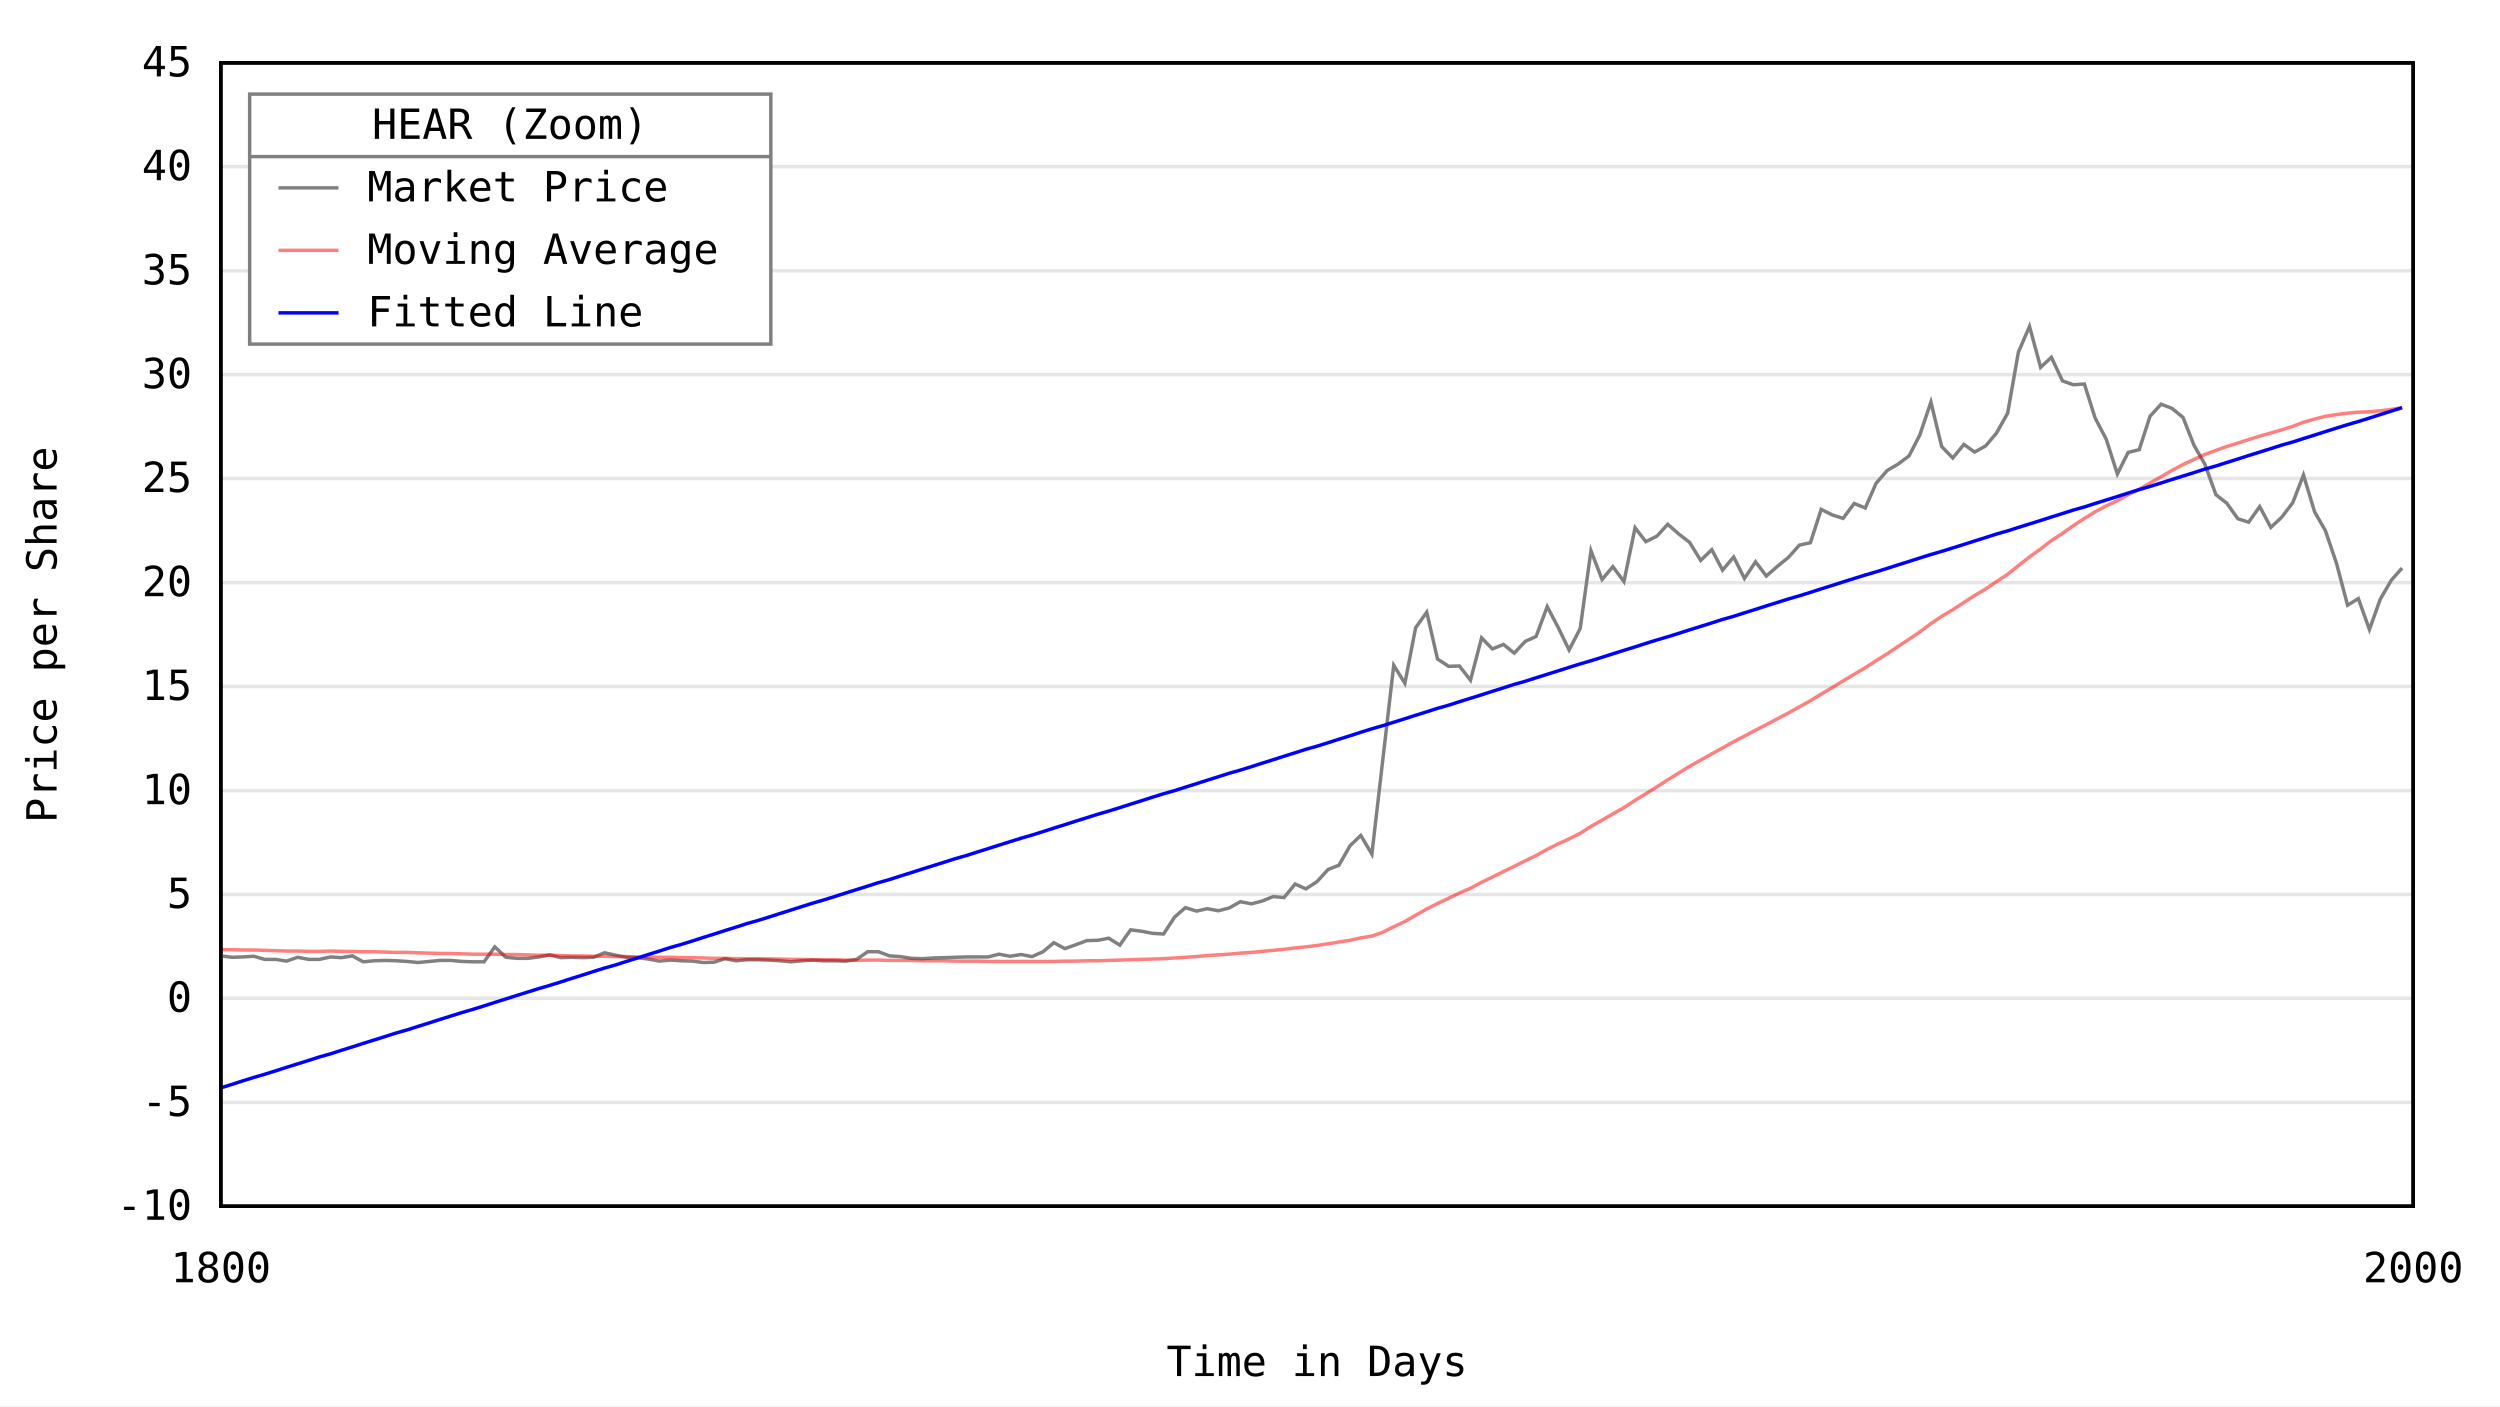
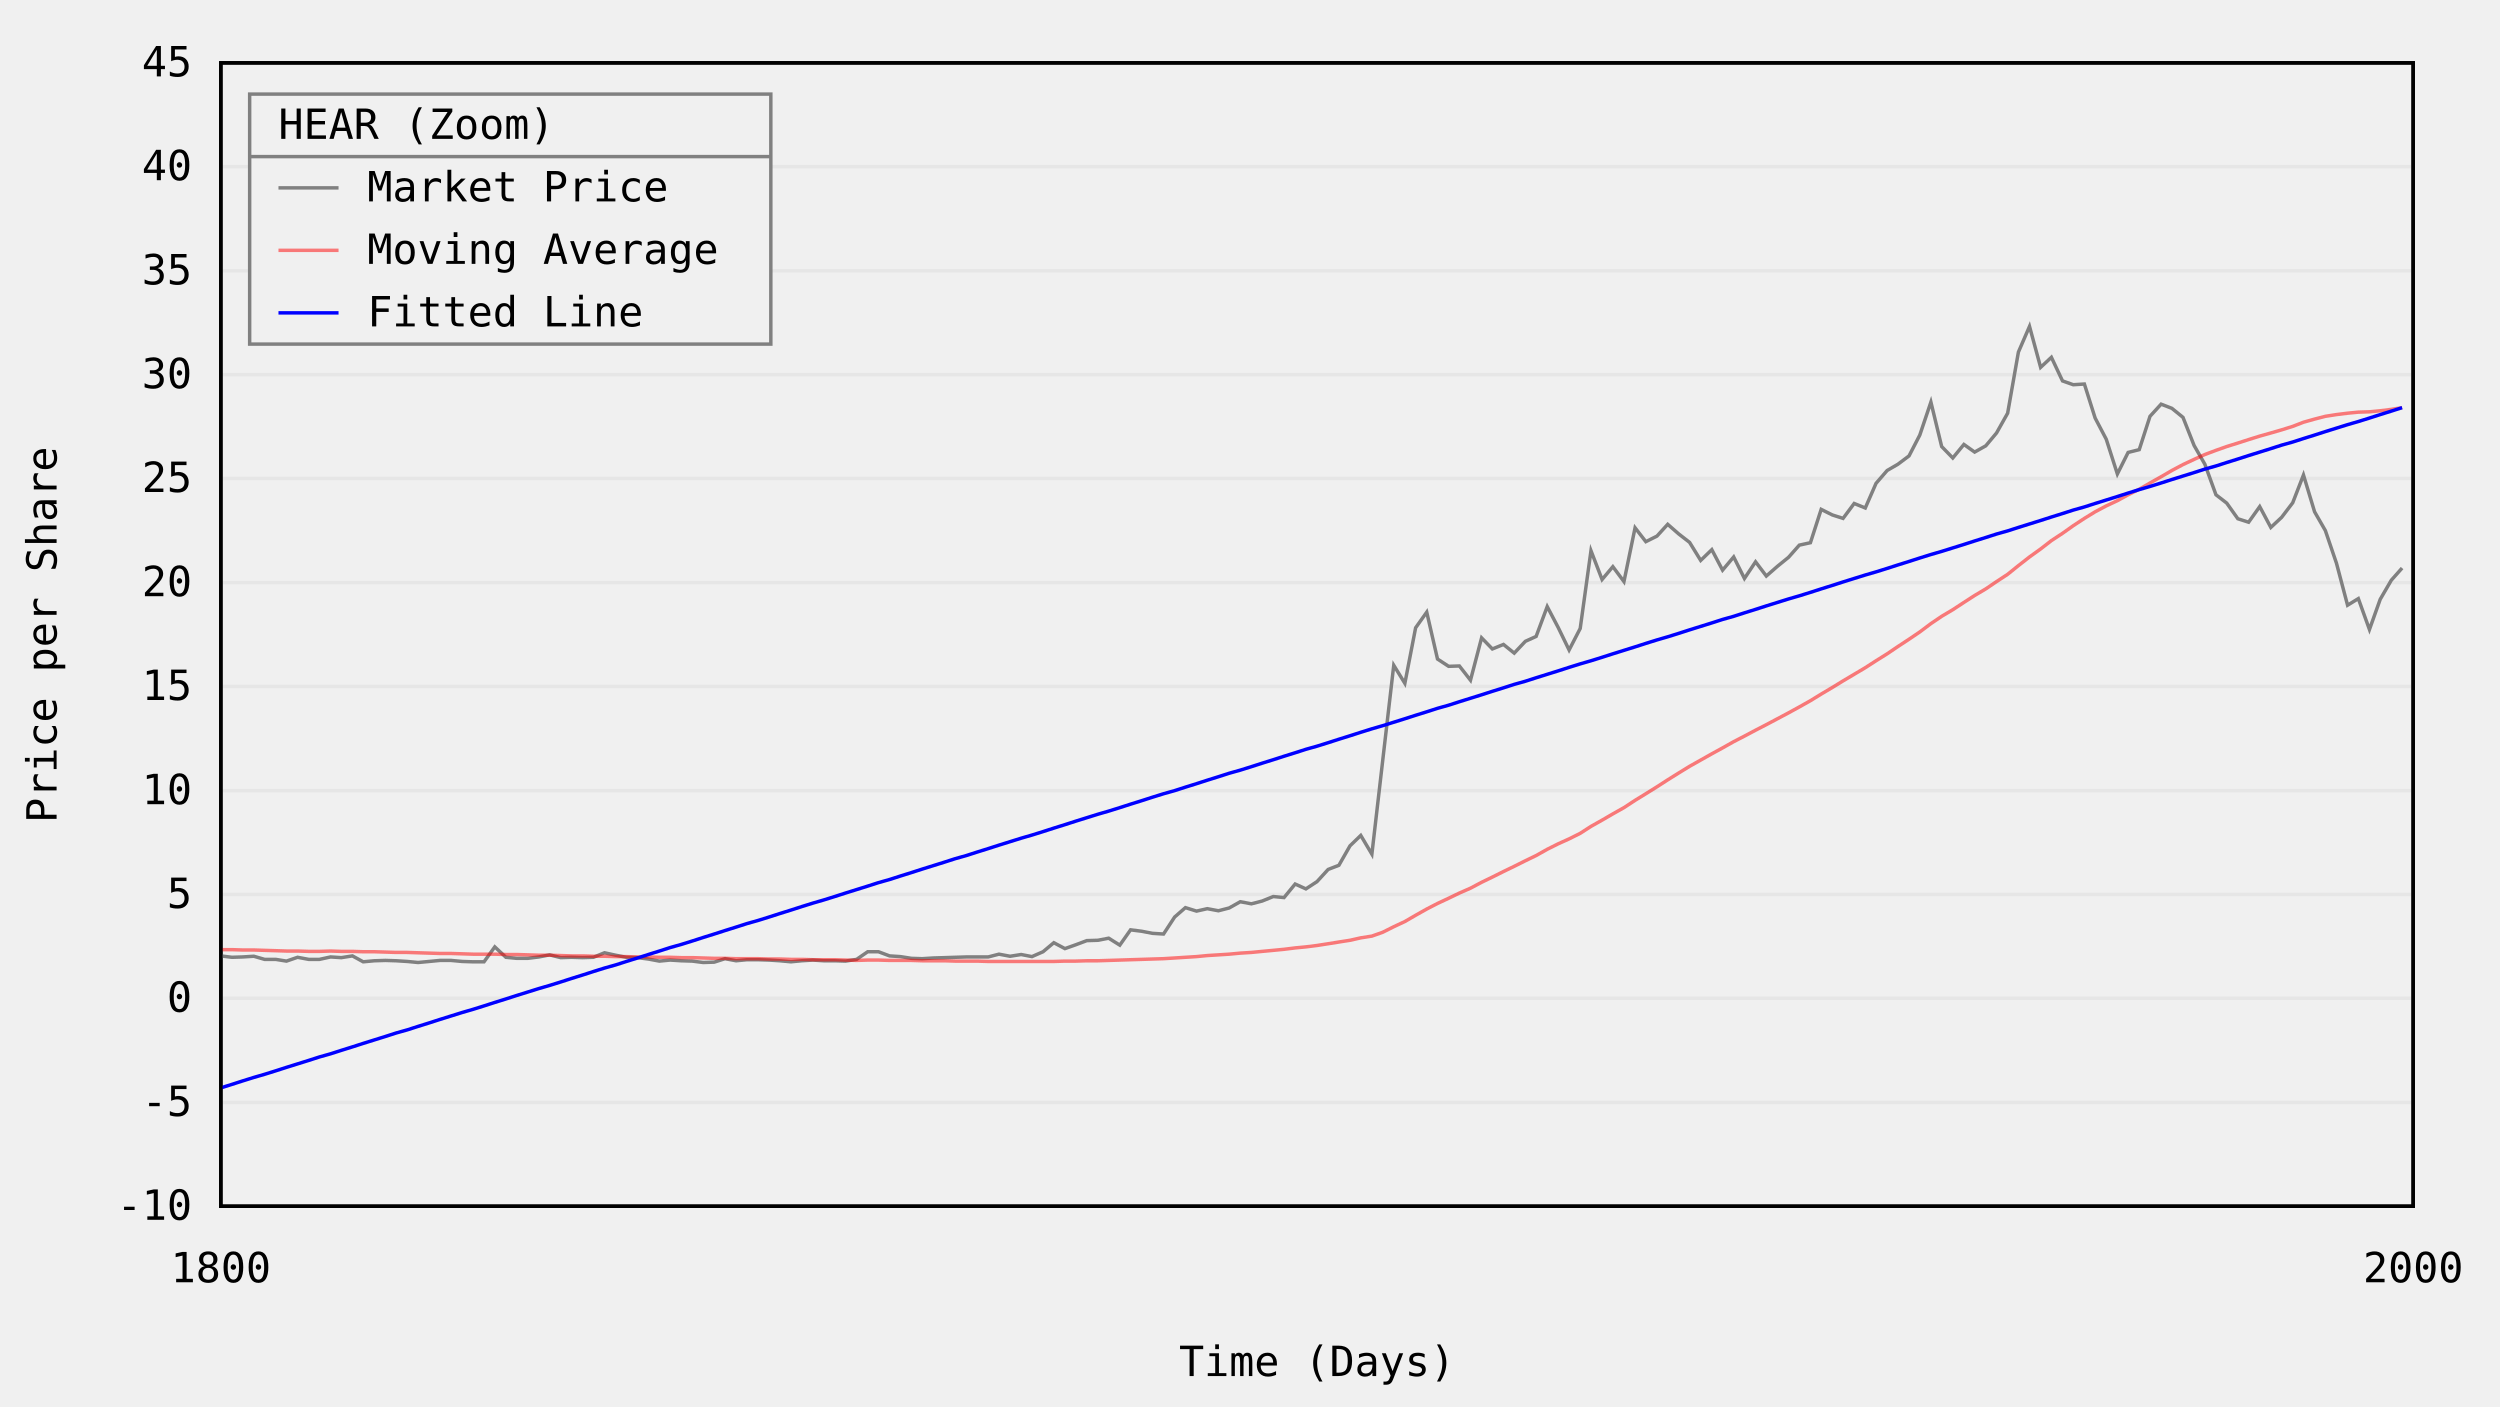
<svg xmlns="http://www.w3.org/2000/svg" xmlns:xlink="http://www.w3.org/1999/xlink" width="720" height="405" viewBox="0 0 720 405">
  <g id="gnuplot_canvas">
-     <rect x="0" y="0" width="720" height="405" fill="#ffffff" />
+     <rect x="0" y="0" width="720" height="405" fill="none" />
    <defs>
      <circle id="gpDot" r="0.5" stroke-width="0.5" stroke="currentColor" />
      <path id="gpPt0" stroke-width="0.222" stroke="currentColor" d="M-1,0 h2 M0,-1 v2" />
      <path id="gpPt1" stroke-width="0.222" stroke="currentColor" d="M-1,-1 L1,1 M1,-1 L-1,1" />
      <path id="gpPt2" stroke-width="0.222" stroke="currentColor" d="M-1,0 L1,0 M0,-1 L0,1 M-1,-1 L1,1 M-1,1 L1,-1" />
      <rect id="gpPt3" stroke-width="0.222" stroke="currentColor" x="-1" y="-1" width="2" height="2" />
      <rect id="gpPt4" stroke-width="0.222" stroke="currentColor" fill="currentColor" x="-1" y="-1" width="2" height="2" />
      <circle id="gpPt5" stroke-width="0.222" stroke="currentColor" cx="0" cy="0" r="1" />
      <use xlink:href="#gpPt5" id="gpPt6" fill="currentColor" stroke="none" />
      <path id="gpPt7" stroke-width="0.222" stroke="currentColor" d="M0,-1.33 L-1.33,0.67 L1.33,0.67 z" />
      <use xlink:href="#gpPt7" id="gpPt8" fill="currentColor" stroke="none" />
      <use xlink:href="#gpPt7" id="gpPt9" stroke="currentColor" transform="rotate(180)" />
      <use xlink:href="#gpPt9" id="gpPt10" fill="currentColor" stroke="none" />
      <use xlink:href="#gpPt3" id="gpPt11" stroke="currentColor" transform="rotate(45)" />
      <use xlink:href="#gpPt11" id="gpPt12" fill="currentColor" stroke="none" />
      <path id="gpPt13" stroke-width="0.222" stroke="currentColor" d="M0,1.330 L1.265,0.411 L0.782,-1.067 L-0.782,-1.076 L-1.265,0.411 z" />
      <use xlink:href="#gpPt13" id="gpPt14" fill="currentColor" stroke="none" />
      <filter id="textbox" filterUnits="objectBoundingBox" x="0" y="0" height="1" width="1">
-         <feFlood flood-color="#FFFFFF" flood-opacity="1" result="bgnd" />
+         <feFlood flood-color="white" flood-opacity="1" result="bgnd" />
        <feComposite in="SourceGraphic" in2="bgnd" operator="atop" />
      </filter>
      <filter id="greybox" filterUnits="objectBoundingBox" x="0" y="0" height="1" width="1">
        <feFlood flood-color="lightgrey" flood-opacity="1" result="grey" />
        <feComposite in="SourceGraphic" in2="grey" operator="atop" />
      </filter>
    </defs>
-     <g fill="none" color="#FFFFFF" stroke="currentColor" stroke-width="1.00" stroke-linecap="butt" stroke-linejoin="miter">
+     <g fill="none" color="white" stroke="currentColor" stroke-width="1.00" stroke-linecap="butt" stroke-linejoin="miter">
</g>
    <g fill="none" color="black" stroke="currentColor" stroke-width="1.00" stroke-linecap="butt" stroke-linejoin="miter">
</g>
    <g fill="none" color="black" stroke="currentColor" stroke-width="1.00" stroke-linecap="butt" stroke-linejoin="miter">
      <path stroke="rgb(230, 230, 230)" class="gridline" d="M63.6,347.4 L695.0,347.4  " />
    </g>
    <g fill="none" color="black" stroke="currentColor" stroke-width="1.00" stroke-linecap="butt" stroke-linejoin="miter">
      <path stroke="black" d="M63.6,347.4 M695.0,347.4  " />
-       <g transform="translate(55.3,351.3)" stroke="none" fill="black" font-family="Consolas, Monaco, monospace" font-size="12.00" text-anchor="end">
-         <text>
-           <tspan font-family="Consolas, Monaco, monospace">-10</tspan>
+       <g transform="translate(55.3,351.3)" stroke="none" fill="black" font-family="Consolas, Menlo, monospace" font-size="12.00" text-anchor="end">
+         <text>
+           <tspan font-family="Consolas, Menlo, monospace">-10</tspan>
        </text>
      </g>
    </g>
    <g fill="none" color="black" stroke="currentColor" stroke-width="1.00" stroke-linecap="butt" stroke-linejoin="miter">
</g>
    <g fill="none" color="black" stroke="currentColor" stroke-width="1.00" stroke-linecap="butt" stroke-linejoin="miter">
      <path stroke="rgb(230, 230, 230)" class="gridline" d="M63.6,317.5 L695.0,317.5  " />
    </g>
    <g fill="none" color="black" stroke="currentColor" stroke-width="1.00" stroke-linecap="butt" stroke-linejoin="miter">
      <path stroke="black" d="M63.6,317.5 M695.0,317.5  " />
-       <g transform="translate(55.3,321.4)" stroke="none" fill="black" font-family="Consolas, Monaco, monospace" font-size="12.00" text-anchor="end">
-         <text>
-           <tspan font-family="Consolas, Monaco, monospace">-5</tspan>
+       <g transform="translate(55.3,321.4)" stroke="none" fill="black" font-family="Consolas, Menlo, monospace" font-size="12.00" text-anchor="end">
+         <text>
+           <tspan font-family="Consolas, Menlo, monospace">-5</tspan>
        </text>
      </g>
    </g>
    <g fill="none" color="black" stroke="currentColor" stroke-width="1.00" stroke-linecap="butt" stroke-linejoin="miter">
</g>
    <g fill="none" color="black" stroke="currentColor" stroke-width="1.00" stroke-linecap="butt" stroke-linejoin="miter">
      <path stroke="rgb(230, 230, 230)" class="gridline" d="M63.6,287.5 L695.0,287.5  " />
    </g>
    <g fill="none" color="black" stroke="currentColor" stroke-width="1.00" stroke-linecap="butt" stroke-linejoin="miter">
      <path stroke="black" d="M63.6,287.5 M695.0,287.5  " />
-       <g transform="translate(55.3,291.4)" stroke="none" fill="black" font-family="Consolas, Monaco, monospace" font-size="12.00" text-anchor="end">
-         <text>
-           <tspan font-family="Consolas, Monaco, monospace">0</tspan>
+       <g transform="translate(55.3,291.4)" stroke="none" fill="black" font-family="Consolas, Menlo, monospace" font-size="12.00" text-anchor="end">
+         <text>
+           <tspan font-family="Consolas, Menlo, monospace">0</tspan>
        </text>
      </g>
    </g>
    <g fill="none" color="black" stroke="currentColor" stroke-width="1.00" stroke-linecap="butt" stroke-linejoin="miter">
</g>
    <g fill="none" color="black" stroke="currentColor" stroke-width="1.00" stroke-linecap="butt" stroke-linejoin="miter">
      <path stroke="rgb(230, 230, 230)" class="gridline" d="M63.6,257.6 L695.0,257.6  " />
    </g>
    <g fill="none" color="black" stroke="currentColor" stroke-width="1.00" stroke-linecap="butt" stroke-linejoin="miter">
      <path stroke="black" d="M63.6,257.6 M695.0,257.6  " />
-       <g transform="translate(55.3,261.5)" stroke="none" fill="black" font-family="Consolas, Monaco, monospace" font-size="12.00" text-anchor="end">
-         <text>
-           <tspan font-family="Consolas, Monaco, monospace">5</tspan>
+       <g transform="translate(55.3,261.5)" stroke="none" fill="black" font-family="Consolas, Menlo, monospace" font-size="12.00" text-anchor="end">
+         <text>
+           <tspan font-family="Consolas, Menlo, monospace">5</tspan>
        </text>
      </g>
    </g>
    <g fill="none" color="black" stroke="currentColor" stroke-width="1.00" stroke-linecap="butt" stroke-linejoin="miter">
</g>
    <g fill="none" color="black" stroke="currentColor" stroke-width="1.00" stroke-linecap="butt" stroke-linejoin="miter">
      <path stroke="rgb(230, 230, 230)" class="gridline" d="M63.6,227.7 L695.0,227.7  " />
    </g>
    <g fill="none" color="black" stroke="currentColor" stroke-width="1.00" stroke-linecap="butt" stroke-linejoin="miter">
      <path stroke="black" d="M63.6,227.7 M695.0,227.7  " />
-       <g transform="translate(55.3,231.6)" stroke="none" fill="black" font-family="Consolas, Monaco, monospace" font-size="12.00" text-anchor="end">
-         <text>
-           <tspan font-family="Consolas, Monaco, monospace">10</tspan>
+       <g transform="translate(55.3,231.6)" stroke="none" fill="black" font-family="Consolas, Menlo, monospace" font-size="12.00" text-anchor="end">
+         <text>
+           <tspan font-family="Consolas, Menlo, monospace">10</tspan>
        </text>
      </g>
    </g>
    <g fill="none" color="black" stroke="currentColor" stroke-width="1.00" stroke-linecap="butt" stroke-linejoin="miter">
</g>
    <g fill="none" color="black" stroke="currentColor" stroke-width="1.00" stroke-linecap="butt" stroke-linejoin="miter">
      <path stroke="rgb(230, 230, 230)" class="gridline" d="M63.6,197.7 L695.0,197.7  " />
    </g>
    <g fill="none" color="black" stroke="currentColor" stroke-width="1.00" stroke-linecap="butt" stroke-linejoin="miter">
      <path stroke="black" d="M63.6,197.7 M695.0,197.7  " />
-       <g transform="translate(55.3,201.6)" stroke="none" fill="black" font-family="Consolas, Monaco, monospace" font-size="12.00" text-anchor="end">
-         <text>
-           <tspan font-family="Consolas, Monaco, monospace">15</tspan>
+       <g transform="translate(55.3,201.6)" stroke="none" fill="black" font-family="Consolas, Menlo, monospace" font-size="12.00" text-anchor="end">
+         <text>
+           <tspan font-family="Consolas, Menlo, monospace">15</tspan>
        </text>
      </g>
    </g>
    <g fill="none" color="black" stroke="currentColor" stroke-width="1.00" stroke-linecap="butt" stroke-linejoin="miter">
</g>
    <g fill="none" color="black" stroke="currentColor" stroke-width="1.00" stroke-linecap="butt" stroke-linejoin="miter">
      <path stroke="rgb(230, 230, 230)" class="gridline" d="M63.6,167.8 L695.0,167.8  " />
    </g>
    <g fill="none" color="black" stroke="currentColor" stroke-width="1.00" stroke-linecap="butt" stroke-linejoin="miter">
      <path stroke="black" d="M63.6,167.8 M695.0,167.8  " />
-       <g transform="translate(55.3,171.7)" stroke="none" fill="black" font-family="Consolas, Monaco, monospace" font-size="12.00" text-anchor="end">
-         <text>
-           <tspan font-family="Consolas, Monaco, monospace">20</tspan>
+       <g transform="translate(55.3,171.7)" stroke="none" fill="black" font-family="Consolas, Menlo, monospace" font-size="12.00" text-anchor="end">
+         <text>
+           <tspan font-family="Consolas, Menlo, monospace">20</tspan>
        </text>
      </g>
    </g>
    <g fill="none" color="black" stroke="currentColor" stroke-width="1.00" stroke-linecap="butt" stroke-linejoin="miter">
</g>
    <g fill="none" color="black" stroke="currentColor" stroke-width="1.00" stroke-linecap="butt" stroke-linejoin="miter">
      <path stroke="rgb(230, 230, 230)" class="gridline" d="M63.6,137.8 L695.0,137.8  " />
    </g>
    <g fill="none" color="black" stroke="currentColor" stroke-width="1.00" stroke-linecap="butt" stroke-linejoin="miter">
      <path stroke="black" d="M63.6,137.8 M695.0,137.8  " />
-       <g transform="translate(55.3,141.7)" stroke="none" fill="black" font-family="Consolas, Monaco, monospace" font-size="12.00" text-anchor="end">
-         <text>
-           <tspan font-family="Consolas, Monaco, monospace">25</tspan>
+       <g transform="translate(55.3,141.7)" stroke="none" fill="black" font-family="Consolas, Menlo, monospace" font-size="12.00" text-anchor="end">
+         <text>
+           <tspan font-family="Consolas, Menlo, monospace">25</tspan>
        </text>
      </g>
    </g>
    <g fill="none" color="black" stroke="currentColor" stroke-width="1.00" stroke-linecap="butt" stroke-linejoin="miter">
</g>
    <g fill="none" color="black" stroke="currentColor" stroke-width="1.00" stroke-linecap="butt" stroke-linejoin="miter">
      <path stroke="rgb(230, 230, 230)" class="gridline" d="M63.6,107.9 L695.0,107.9  " />
    </g>
    <g fill="none" color="black" stroke="currentColor" stroke-width="1.00" stroke-linecap="butt" stroke-linejoin="miter">
      <path stroke="black" d="M63.6,107.9 M695.0,107.9  " />
-       <g transform="translate(55.3,111.8)" stroke="none" fill="black" font-family="Consolas, Monaco, monospace" font-size="12.00" text-anchor="end">
-         <text>
-           <tspan font-family="Consolas, Monaco, monospace">30</tspan>
+       <g transform="translate(55.3,111.8)" stroke="none" fill="black" font-family="Consolas, Menlo, monospace" font-size="12.00" text-anchor="end">
+         <text>
+           <tspan font-family="Consolas, Menlo, monospace">30</tspan>
        </text>
      </g>
    </g>
    <g fill="none" color="black" stroke="currentColor" stroke-width="1.00" stroke-linecap="butt" stroke-linejoin="miter">
</g>
    <g fill="none" color="black" stroke="currentColor" stroke-width="1.00" stroke-linecap="butt" stroke-linejoin="miter">
      <path stroke="rgb(230, 230, 230)" class="gridline" d="M63.6,78.0 L71.9,78.0 M222.0,78.0 L695.0,78.0  " />
    </g>
    <g fill="none" color="black" stroke="currentColor" stroke-width="1.00" stroke-linecap="butt" stroke-linejoin="miter">
      <path stroke="black" d="M63.6,78.0 M695.0,78.0  " />
-       <g transform="translate(55.3,81.9)" stroke="none" fill="black" font-family="Consolas, Monaco, monospace" font-size="12.00" text-anchor="end">
-         <text>
-           <tspan font-family="Consolas, Monaco, monospace">35</tspan>
+       <g transform="translate(55.3,81.9)" stroke="none" fill="black" font-family="Consolas, Menlo, monospace" font-size="12.00" text-anchor="end">
+         <text>
+           <tspan font-family="Consolas, Menlo, monospace">35</tspan>
        </text>
      </g>
    </g>
    <g fill="none" color="black" stroke="currentColor" stroke-width="1.00" stroke-linecap="butt" stroke-linejoin="miter">
</g>
    <g fill="none" color="black" stroke="currentColor" stroke-width="1.00" stroke-linecap="butt" stroke-linejoin="miter">
      <path stroke="rgb(230, 230, 230)" class="gridline" d="M63.6,48.0 L71.9,48.0 M222.0,48.0 L695.0,48.0  " />
    </g>
    <g fill="none" color="black" stroke="currentColor" stroke-width="1.00" stroke-linecap="butt" stroke-linejoin="miter">
      <path stroke="black" d="M63.6,48.0 M695.0,48.0  " />
-       <g transform="translate(55.3,51.9)" stroke="none" fill="black" font-family="Consolas, Monaco, monospace" font-size="12.00" text-anchor="end">
-         <text>
-           <tspan font-family="Consolas, Monaco, monospace">40</tspan>
+       <g transform="translate(55.3,51.9)" stroke="none" fill="black" font-family="Consolas, Menlo, monospace" font-size="12.00" text-anchor="end">
+         <text>
+           <tspan font-family="Consolas, Menlo, monospace">40</tspan>
        </text>
      </g>
    </g>
    <g fill="none" color="black" stroke="currentColor" stroke-width="1.00" stroke-linecap="butt" stroke-linejoin="miter">
</g>
    <g fill="none" color="black" stroke="currentColor" stroke-width="1.00" stroke-linecap="butt" stroke-linejoin="miter">
      <path stroke="rgb(230, 230, 230)" class="gridline" d="M63.6,18.1 L695.0,18.1  " />
    </g>
    <g fill="none" color="black" stroke="currentColor" stroke-width="1.00" stroke-linecap="butt" stroke-linejoin="miter">
      <path stroke="black" d="M63.6,18.1 M695.0,18.1  " />
-       <g transform="translate(55.3,22.0)" stroke="none" fill="black" font-family="Consolas, Monaco, monospace" font-size="12.00" text-anchor="end">
-         <text>
-           <tspan font-family="Consolas, Monaco, monospace">45</tspan>
+       <g transform="translate(55.3,22.0)" stroke="none" fill="black" font-family="Consolas, Menlo, monospace" font-size="12.00" text-anchor="end">
+         <text>
+           <tspan font-family="Consolas, Menlo, monospace">45</tspan>
        </text>
      </g>
    </g>
    <g fill="none" color="black" stroke="currentColor" stroke-width="1.00" stroke-linecap="butt" stroke-linejoin="miter">
</g>
    <g fill="none" color="black" stroke="currentColor" stroke-width="1.00" stroke-linecap="butt" stroke-linejoin="miter">
      <path stroke="rgb(230, 230, 230)" class="gridline" d="M63.6,347.4 L63.6,18.1  " />
    </g>
    <g fill="none" color="black" stroke="currentColor" stroke-width="1.00" stroke-linecap="butt" stroke-linejoin="miter">
      <path stroke="black" d="M63.6,347.4 M63.6,18.1  " />
-       <g transform="translate(63.6,369.3)" stroke="none" fill="black" font-family="Consolas, Monaco, monospace" font-size="12.00" text-anchor="middle">
-         <text>
-           <tspan font-family="Consolas, Monaco, monospace"> 1800</tspan>
+       <g transform="translate(63.6,369.3)" stroke="none" fill="black" font-family="Consolas, Menlo, monospace" font-size="12.00" text-anchor="middle">
+         <text>
+           <tspan font-family="Consolas, Menlo, monospace"> 1800</tspan>
        </text>
      </g>
    </g>
    <g fill="none" color="black" stroke="currentColor" stroke-width="1.00" stroke-linecap="butt" stroke-linejoin="miter">
</g>
    <g fill="none" color="black" stroke="currentColor" stroke-width="1.00" stroke-linecap="butt" stroke-linejoin="miter">
      <path stroke="rgb(230, 230, 230)" class="gridline" d="M695.0,347.4 L695.0,18.1  " />
    </g>
    <g fill="none" color="black" stroke="currentColor" stroke-width="1.00" stroke-linecap="butt" stroke-linejoin="miter">
      <path stroke="black" d="M695.0,347.4 M695.0,18.1  " />
-       <g transform="translate(695.0,369.3)" stroke="none" fill="black" font-family="Consolas, Monaco, monospace" font-size="12.00" text-anchor="middle">
-         <text>
-           <tspan font-family="Consolas, Monaco, monospace"> 2000</tspan>
+       <g transform="translate(695.0,369.3)" stroke="none" fill="black" font-family="Consolas, Menlo, monospace" font-size="12.00" text-anchor="middle">
+         <text>
+           <tspan font-family="Consolas, Menlo, monospace"> 2000</tspan>
        </text>
      </g>
    </g>
    <g fill="none" color="black" stroke="currentColor" stroke-width="1.00" stroke-linecap="butt" stroke-linejoin="miter">
</g>
    <g fill="none" color="black" stroke="currentColor" stroke-width="1.00" stroke-linecap="butt" stroke-linejoin="miter">
      <path stroke="black" d="M63.6,18.1 L63.6,347.4 L695.0,347.4 L695.0,18.1 L63.6,18.1 Z  " />
    </g>
    <g fill="none" color="black" stroke="currentColor" stroke-width="1.00" stroke-linecap="butt" stroke-linejoin="miter">
-       <g transform="translate(16.3,182.8) rotate(270)" stroke="none" fill="black" font-family="Consolas, Monaco, monospace" font-size="12.00" text-anchor="middle">
-         <text>
-           <tspan font-family="Consolas, Monaco, monospace">Price per Share</tspan>
-         </text>
-       </g>
-     </g>
-     <g fill="none" color="black" stroke="currentColor" stroke-width="1.00" stroke-linecap="butt" stroke-linejoin="miter">
-       <g transform="translate(379.3,396.3)" stroke="none" fill="black" font-family="Consolas, Monaco, monospace" font-size="12.00" text-anchor="middle">
-         <text>
-           <tspan font-family="Consolas, Monaco, monospace">Time in Days</tspan>
-         </text>
-       </g>
-     </g>
-     <g fill="none" color="black" stroke="currentColor" stroke-width="1.00" stroke-linecap="butt" stroke-linejoin="miter">
-       <g transform="translate(146.9,40.0)" stroke="none" fill="black" font-family="Consolas, Monaco, monospace" font-size="12.00" text-anchor="middle">
-         <text>
-           <tspan font-family="Consolas, Monaco, monospace">HEAR (Zoom)</tspan>
+       <g transform="translate(16.3,182.8) rotate(270)" stroke="none" fill="black" font-family="Consolas, Menlo, monospace" font-size="12.00" text-anchor="middle">
+         <text>
+           <tspan font-family="Consolas, Menlo, monospace">Price per Share</tspan>
+         </text>
+       </g>
+     </g>
+     <g fill="none" color="black" stroke="currentColor" stroke-width="1.00" stroke-linecap="butt" stroke-linejoin="miter">
+       <g transform="translate(379.3,396.3)" stroke="none" fill="black" font-family="Consolas, Menlo, monospace" font-size="12.00" text-anchor="middle">
+         <text>
+           <tspan font-family="Consolas, Menlo, monospace">Time (Days)</tspan>
+         </text>
+       </g>
+     </g>
+     <g fill="none" color="black" stroke="currentColor" stroke-width="1.00" stroke-linecap="butt" stroke-linejoin="miter">
+       <g transform="translate(80.2,40.0)" stroke="none" fill="black" font-family="Consolas, Menlo, monospace" font-size="12.00" text-anchor="start">
+         <text>
+           <tspan font-family="Consolas, Menlo, monospace">HEAR (Zoom)</tspan>
        </text>
      </g>
    </g>
    <g fill="none" color="black" stroke="currentColor" stroke-width="1.00" stroke-linecap="butt" stroke-linejoin="miter">
</g>
    <g fill="none" color="black" stroke="currentColor" stroke-width="1.00" stroke-linecap="butt" stroke-linejoin="miter">
      <path stroke="rgb(128, 128, 128)" d="M71.9,99.1 L71.9,27.1 L222.0,27.1 L222.0,99.1 L71.9,99.1 Z  " />
      <path stroke="rgb(128, 128, 128)" d="M71.9,45.1 L222.0,45.1  " />
    </g>
    <g id="gnuplot_plot_1">
      <g fill="none" color="black" stroke="currentColor" stroke-width="1.00" stroke-linecap="butt" stroke-linejoin="miter">
-         <g transform="translate(105.8,58.0)" stroke="none" fill="black" font-family="Consolas, Monaco, monospace" font-size="12.00" text-anchor="start">
+         <g transform="translate(105.8,58.0)" stroke="none" fill="black" font-family="Consolas, Menlo, monospace" font-size="12.00" text-anchor="start">
          <text>
-             <tspan font-family="Consolas, Monaco, monospace">Market Price</tspan>
+             <tspan font-family="Consolas, Menlo, monospace">Market Price</tspan>
          </text>
        </g>
      </g>
      <g fill="none" color="black" stroke="currentColor" stroke-width="1.00" stroke-linecap="butt" stroke-linejoin="miter">
        <path stroke="rgb(128, 128, 128)" d="M80.2,54.1 L97.5,54.1 M63.6,275.3 L66.8,275.7 L69.9,275.6 L73.1,275.4 L76.2,276.3 L79.4,276.3   L82.5,276.8 L85.7,275.7 L88.9,276.3 L92.0,276.3 L95.2,275.6 L98.3,275.8 L101.5,275.3 L104.6,277.0   L107.8,276.7 L111.0,276.6 L114.1,276.7 L117.3,276.9 L120.4,277.2 L123.6,276.9 L126.7,276.6 L129.9,276.6   L133.1,276.9 L136.2,277.0 L139.4,277.0 L142.5,272.7 L145.7,275.7 L148.8,276.0 L152.0,276.0 L155.2,275.6   L158.3,275.0 L161.5,275.8 L164.6,275.7 L167.8,275.8 L170.9,275.7 L174.1,274.4 L177.3,275.1 L180.4,275.7   L183.6,275.8 L186.7,276.2 L189.9,276.8 L193.0,276.5 L196.2,276.7 L199.4,276.8 L202.5,277.2 L205.7,277.1   L208.8,276.1 L212.0,276.7 L215.1,276.4 L218.3,276.4 L221.5,276.5 L224.6,276.7 L227.8,277.0 L230.9,276.7   L234.1,276.5 L237.2,276.7 L240.4,276.7 L243.5,276.8 L246.7,276.3 L249.9,274.1 L253.0,274.1 L256.2,275.3   L259.3,275.5 L262.5,276.0 L265.6,276.1 L268.8,275.9 L272.0,275.8 L275.1,275.7 L278.3,275.6 L281.4,275.6   L284.6,275.6 L287.7,274.8 L290.9,275.4 L294.1,274.9 L297.2,275.5 L300.4,274.1 L303.5,271.5 L306.7,273.2   L309.8,272.1 L313.0,270.9 L316.2,270.8 L319.3,270.2 L322.5,272.2 L325.6,267.8 L328.8,268.2 L331.9,268.8   L335.1,269.0 L338.3,264.1 L341.4,261.4 L344.6,262.4 L347.7,261.7 L350.9,262.3 L354.0,261.5 L357.2,259.7   L360.4,260.3 L363.5,259.5 L366.7,258.2 L369.8,258.5 L373.0,254.6 L376.1,256.0 L379.3,253.9 L382.5,250.4   L385.6,249.2 L388.8,243.6 L391.9,240.6 L395.1,246.0 L398.2,219.2 L401.4,191.6 L404.6,196.8 L407.7,180.8   L410.9,176.3 L414.0,189.8 L417.2,191.9 L420.3,191.8 L423.5,195.9 L426.7,183.7 L429.8,186.9 L433.0,185.6   L436.1,188.1 L439.3,184.7 L442.4,183.3 L445.6,174.7 L448.8,180.8 L451.9,187.2 L455.1,181.0 L458.2,158.6   L461.4,166.9 L464.5,163.2 L467.7,167.5 L470.9,152.0 L474.0,156.0 L477.2,154.4 L480.3,151.0 L483.5,153.8   L486.6,156.2 L489.8,161.4 L493.0,158.3 L496.1,164.2 L499.3,160.4 L502.4,166.6 L505.6,161.8 L508.7,165.9   L511.9,163.1 L515.1,160.5 L518.2,157.0 L521.4,156.3 L524.5,146.7 L527.7,148.3 L530.8,149.3 L534.0,145.0   L537.2,146.3 L540.3,139.2 L543.5,135.5 L546.6,133.7 L549.8,131.3 L552.9,125.3 L556.1,115.8 L559.2,128.6   L562.4,131.9 L565.6,128.0 L568.7,130.2 L571.9,128.4 L575.0,124.7 L578.2,119.0 L581.3,101.4 L584.5,94.0   L587.7,105.8 L590.8,102.9 L594.0,109.7 L597.1,110.8 L600.3,110.6 L603.4,120.4 L606.6,126.5 L609.8,136.5   L612.9,130.3 L616.1,129.5 L619.2,119.9 L622.4,116.4 L625.5,117.6 L628.7,120.2 L631.9,128.3 L635.0,133.7   L638.2,142.5 L641.3,144.9 L644.5,149.4 L647.6,150.4 L650.8,145.9 L654.0,151.9 L657.1,149.0 L660.3,144.8   L663.4,136.8 L666.6,147.4 L669.7,152.8 L672.9,162.2 L676.1,174.3 L679.2,172.4 L682.4,181.3 L685.5,172.6   L688.7,167.1 L691.8,163.6  " />
      </g>
    </g>
    <g id="gnuplot_plot_2">
      <g fill="none" color="black" stroke="currentColor" stroke-width="1.00" stroke-linecap="butt" stroke-linejoin="miter">
-         <g transform="translate(105.8,76.0)" stroke="none" fill="black" font-family="Consolas, Monaco, monospace" font-size="12.00" text-anchor="start">
+         <g transform="translate(105.8,76.0)" stroke="none" fill="black" font-family="Consolas, Menlo, monospace" font-size="12.00" text-anchor="start">
          <text>
-             <tspan font-family="Consolas, Monaco, monospace">Moving Average</tspan>
+             <tspan font-family="Consolas, Menlo, monospace">Moving Average</tspan>
          </text>
        </g>
      </g>
      <g fill="none" color="black" stroke="currentColor" stroke-width="1.00" stroke-linecap="butt" stroke-linejoin="miter">
        <path stroke="rgb(255,   0,   0)" opacity="0.50" d="M80.2,72.1 L97.5,72.1 M63.6,273.5 L66.8,273.5 L69.9,273.6 L73.1,273.6 L76.2,273.7 L79.4,273.8   L82.5,273.9 L85.7,273.9 L88.9,274.0 L92.0,274.0 L95.2,273.9 L98.3,274.0 L101.5,274.0 L104.6,274.1   L107.8,274.1 L111.0,274.2 L114.1,274.3 L117.3,274.3 L120.4,274.4 L123.6,274.5 L126.7,274.6 L129.9,274.6   L133.1,274.7 L136.2,274.8 L139.4,274.8 L142.5,274.8 L145.7,274.9 L148.8,274.9 L152.0,275.0 L155.2,275.1   L158.3,275.1 L161.5,275.2 L164.6,275.3 L167.8,275.3 L170.9,275.4 L174.1,275.4 L177.3,275.5 L180.4,275.5   L183.6,275.6 L186.7,275.6 L189.9,275.7 L193.0,275.7 L196.2,275.8 L199.4,275.8 L202.5,275.9 L205.7,276.0   L208.8,276.0 L212.0,276.1 L215.1,276.1 L218.3,276.1 L221.5,276.2 L224.6,276.2 L227.8,276.3 L230.9,276.3   L234.1,276.4 L237.2,276.4 L240.4,276.4 L243.5,276.5 L246.7,276.6 L249.9,276.5 L253.0,276.5 L256.2,276.6   L259.3,276.6 L262.5,276.6 L265.6,276.7 L268.8,276.7 L272.0,276.7 L275.1,276.8 L278.3,276.8 L281.4,276.8   L284.6,276.9 L287.7,276.9 L290.9,276.9 L294.1,276.9 L297.2,276.9 L300.4,276.9 L303.5,276.9 L306.7,276.8   L309.8,276.8 L313.0,276.7 L316.2,276.7 L319.3,276.6 L322.5,276.5 L325.6,276.4 L328.8,276.3 L331.9,276.2   L335.1,276.1 L338.3,275.9 L341.4,275.7 L344.6,275.5 L347.7,275.2 L350.9,275.0 L354.0,274.8 L357.2,274.5   L360.4,274.3 L363.5,274.0 L366.7,273.7 L369.8,273.4 L373.0,273.0 L376.1,272.7 L379.3,272.3 L382.5,271.8   L385.6,271.3 L388.8,270.8 L391.9,270.1 L395.1,269.6 L398.2,268.5 L401.4,266.9 L404.6,265.4 L407.7,263.6   L410.9,261.8 L414.0,260.2 L417.2,258.7 L420.3,257.2 L423.5,255.8 L426.7,254.1 L429.8,252.6 L433.0,251.0   L436.1,249.5 L439.3,247.9 L442.4,246.4 L445.6,244.6 L448.8,243.0 L451.9,241.6 L455.1,240.0 L458.2,238.0   L461.4,236.2 L464.5,234.4 L467.7,232.6 L470.9,230.5 L474.0,228.6 L477.2,226.6 L480.3,224.6 L483.5,222.6   L486.6,220.7 L489.8,218.9 L493.0,217.1 L496.1,215.4 L499.3,213.6 L502.4,212.0 L505.6,210.3 L508.7,208.7   L511.9,207.0 L515.1,205.3 L518.2,203.6 L521.4,201.8 L524.5,199.9 L527.7,198.0 L530.8,196.1 L534.0,194.2   L537.2,192.3 L540.3,190.3 L543.5,188.3 L546.6,186.2 L549.8,184.1 L552.9,182.0 L556.1,179.6 L559.2,177.5   L562.4,175.6 L565.6,173.5 L568.7,171.5 L571.9,169.6 L575.0,167.5 L578.2,165.4 L581.3,162.9 L584.5,160.4   L587.7,158.1 L590.8,155.7 L594.0,153.6 L597.1,151.4 L600.3,149.3 L603.4,147.4 L606.6,145.7 L609.8,144.2   L612.9,142.5 L616.1,140.9 L619.2,139.1 L622.4,137.3 L625.5,135.5 L628.7,133.8 L631.9,132.3 L635.0,130.9   L638.2,129.7 L641.3,128.6 L644.5,127.6 L647.6,126.6 L650.8,125.6 L654.0,124.7 L657.1,123.8 L660.3,122.8   L663.4,121.6 L666.6,120.7 L669.7,119.9 L672.9,119.4 L676.1,119.0 L679.2,118.7 L682.4,118.6 L685.5,118.3   L688.7,117.9 L691.8,117.4  " />
      </g>
    </g>
    <g id="gnuplot_plot_3">
      <g fill="none" color="black" stroke="currentColor" stroke-width="1.00" stroke-linecap="butt" stroke-linejoin="miter">
-         <g transform="translate(105.8,94.0)" stroke="none" fill="black" font-family="Consolas, Monaco, monospace" font-size="12.00" text-anchor="start">
+         <g transform="translate(105.8,94.0)" stroke="none" fill="black" font-family="Consolas, Menlo, monospace" font-size="12.00" text-anchor="start">
          <text>
-             <tspan font-family="Consolas, Monaco, monospace">Fitted Line</tspan>
+             <tspan font-family="Consolas, Menlo, monospace">Fitted Line</tspan>
          </text>
        </g>
      </g>
      <g fill="none" color="black" stroke="currentColor" stroke-width="1.00" stroke-linecap="butt" stroke-linejoin="miter">
        <path stroke="rgb(  0,   0, 255)" d="M80.2,90.1 L97.5,90.1 M63.6,313.3 L66.8,312.3 L69.9,311.3 L73.1,310.3 L76.2,309.4 L79.4,308.4   L82.5,307.4 L85.7,306.4 L88.9,305.4 L92.0,304.4 L95.2,303.5 L98.3,302.5 L101.5,301.5 L104.6,300.5   L107.8,299.5 L111.0,298.5 L114.1,297.5 L117.3,296.6 L120.4,295.6 L123.6,294.6 L126.7,293.6 L129.9,292.6   L133.1,291.6 L136.2,290.7 L139.4,289.7 L142.5,288.7 L145.7,287.7 L148.8,286.7 L152.0,285.7 L155.2,284.7   L158.3,283.8 L161.5,282.8 L164.6,281.8 L167.8,280.8 L170.9,279.8 L174.1,278.8 L177.3,277.9 L180.4,276.9   L183.6,275.9 L186.7,274.9 L189.9,273.9 L193.0,272.9 L196.2,272.0 L199.4,271.0 L202.5,270.0 L205.7,269.0   L208.8,268.0 L212.0,267.0 L215.1,266.0 L218.3,265.1 L221.5,264.1 L224.6,263.1 L227.8,262.1 L230.9,261.1   L234.1,260.1 L237.2,259.2 L240.4,258.2 L243.5,257.2 L246.7,256.2 L249.9,255.2 L253.0,254.2 L256.2,253.3   L259.3,252.3 L262.5,251.3 L265.6,250.3 L268.8,249.3 L272.0,248.3 L275.1,247.3 L278.3,246.4 L281.4,245.4   L284.6,244.4 L287.7,243.4 L290.9,242.4 L294.1,241.4 L297.2,240.5 L300.4,239.5 L303.5,238.5 L306.7,237.5   L309.8,236.5 L313.0,235.5 L316.2,234.5 L319.3,233.6 L322.5,232.6 L325.6,231.6 L328.8,230.6 L331.9,229.6   L335.1,228.6 L338.3,227.7 L341.4,226.7 L344.6,225.7 L347.7,224.7 L350.9,223.7 L354.0,222.7 L357.2,221.8   L360.4,220.8 L363.5,219.8 L366.7,218.8 L369.8,217.8 L373.0,216.8 L376.1,215.8 L379.3,214.9 L382.5,213.9   L385.6,212.9 L388.8,211.9 L391.9,210.9 L395.1,209.9 L398.2,209.0 L401.4,208.0 L404.6,207.0 L407.7,206.0   L410.9,205.0 L414.0,204.0 L417.2,203.1 L420.3,202.1 L423.5,201.1 L426.7,200.1 L429.8,199.1 L433.0,198.1   L436.1,197.1 L439.3,196.2 L442.4,195.2 L445.6,194.2 L448.8,193.2 L451.9,192.2 L455.1,191.2 L458.2,190.3   L461.4,189.3 L464.5,188.3 L467.7,187.3 L470.9,186.3 L474.0,185.3 L477.2,184.3 L480.3,183.4 L483.5,182.4   L486.6,181.4 L489.8,180.4 L493.0,179.4 L496.1,178.4 L499.3,177.5 L502.4,176.5 L505.6,175.5 L508.7,174.5   L511.9,173.5 L515.1,172.5 L518.2,171.6 L521.4,170.6 L524.5,169.6 L527.7,168.6 L530.8,167.6 L534.0,166.6   L537.2,165.6 L540.3,164.7 L543.5,163.7 L546.6,162.7 L549.8,161.7 L552.9,160.7 L556.1,159.7 L559.2,158.8   L562.4,157.8 L565.6,156.8 L568.7,155.8 L571.9,154.8 L575.0,153.8 L578.2,152.9 L581.3,151.9 L584.5,150.9   L587.7,149.9 L590.8,148.9 L594.0,147.9 L597.1,146.9 L600.3,146.0 L603.4,145.0 L606.6,144.0 L609.8,143.0   L612.9,142.0 L616.1,141.0 L619.2,140.1 L622.4,139.1 L625.5,138.1 L628.7,137.1 L631.9,136.1 L635.0,135.1   L638.2,134.2 L641.3,133.2 L644.5,132.2 L647.6,131.2 L650.8,130.2 L654.0,129.2 L657.1,128.2 L660.3,127.3   L663.4,126.3 L666.6,125.3 L669.7,124.3 L672.9,123.3 L676.1,122.3 L679.2,121.4 L682.4,120.4 L685.5,119.4   L688.7,118.4 L691.8,117.4  " />
      </g>
    </g>
-     <g fill="none" color="#FFFFFF" stroke="rgb(  0,   0, 255)" stroke-width="2.00" stroke-linecap="butt" stroke-linejoin="miter">
+     <g fill="none" color="white" stroke="rgb(  0,   0, 255)" stroke-width="2.00" stroke-linecap="butt" stroke-linejoin="miter">
</g>
    <g fill="none" color="black" stroke="currentColor" stroke-width="2.00" stroke-linecap="butt" stroke-linejoin="miter">
</g>
    <g fill="none" color="black" stroke="black" stroke-width="1.00" stroke-linecap="butt" stroke-linejoin="miter">
</g>
    <g fill="none" color="black" stroke="currentColor" stroke-width="1.00" stroke-linecap="butt" stroke-linejoin="miter">
      <path stroke="black" d="M63.6,18.1 L63.6,347.4 L695.0,347.4 L695.0,18.1 L63.6,18.1 Z  " />
    </g>
    <g fill="none" color="black" stroke="currentColor" stroke-width="1.00" stroke-linecap="butt" stroke-linejoin="miter">
</g>
  </g>
</svg>
